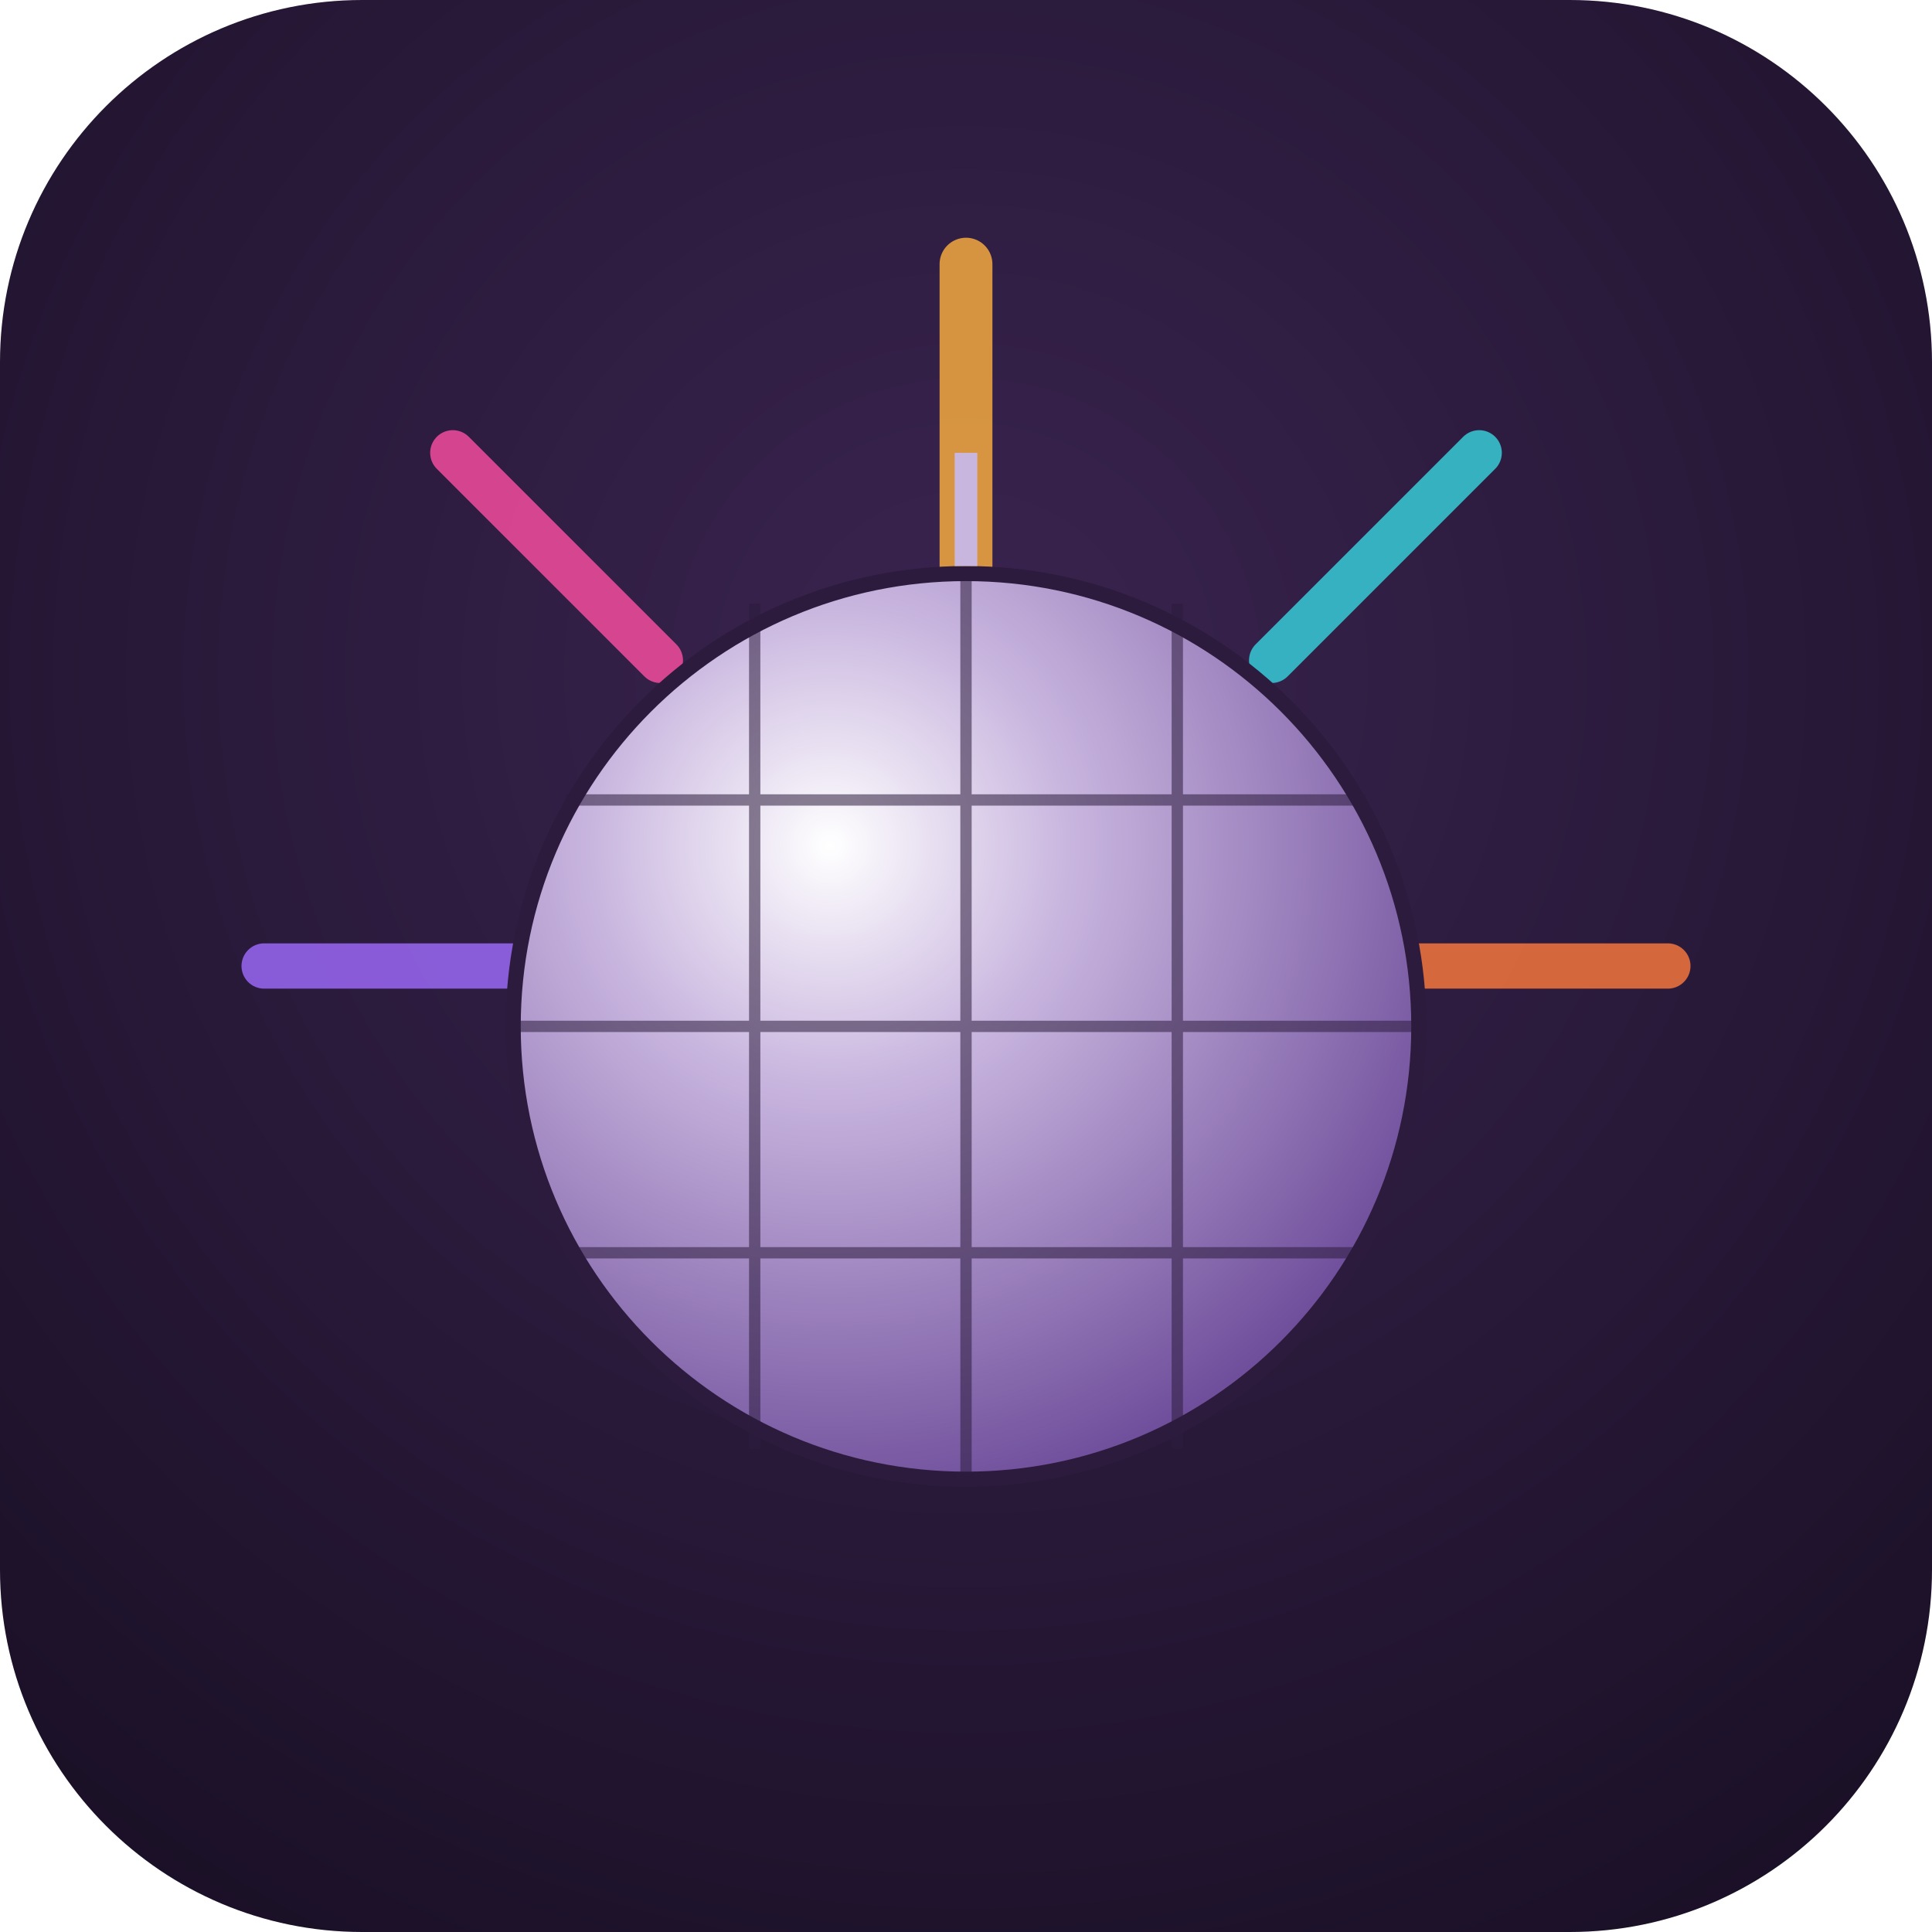
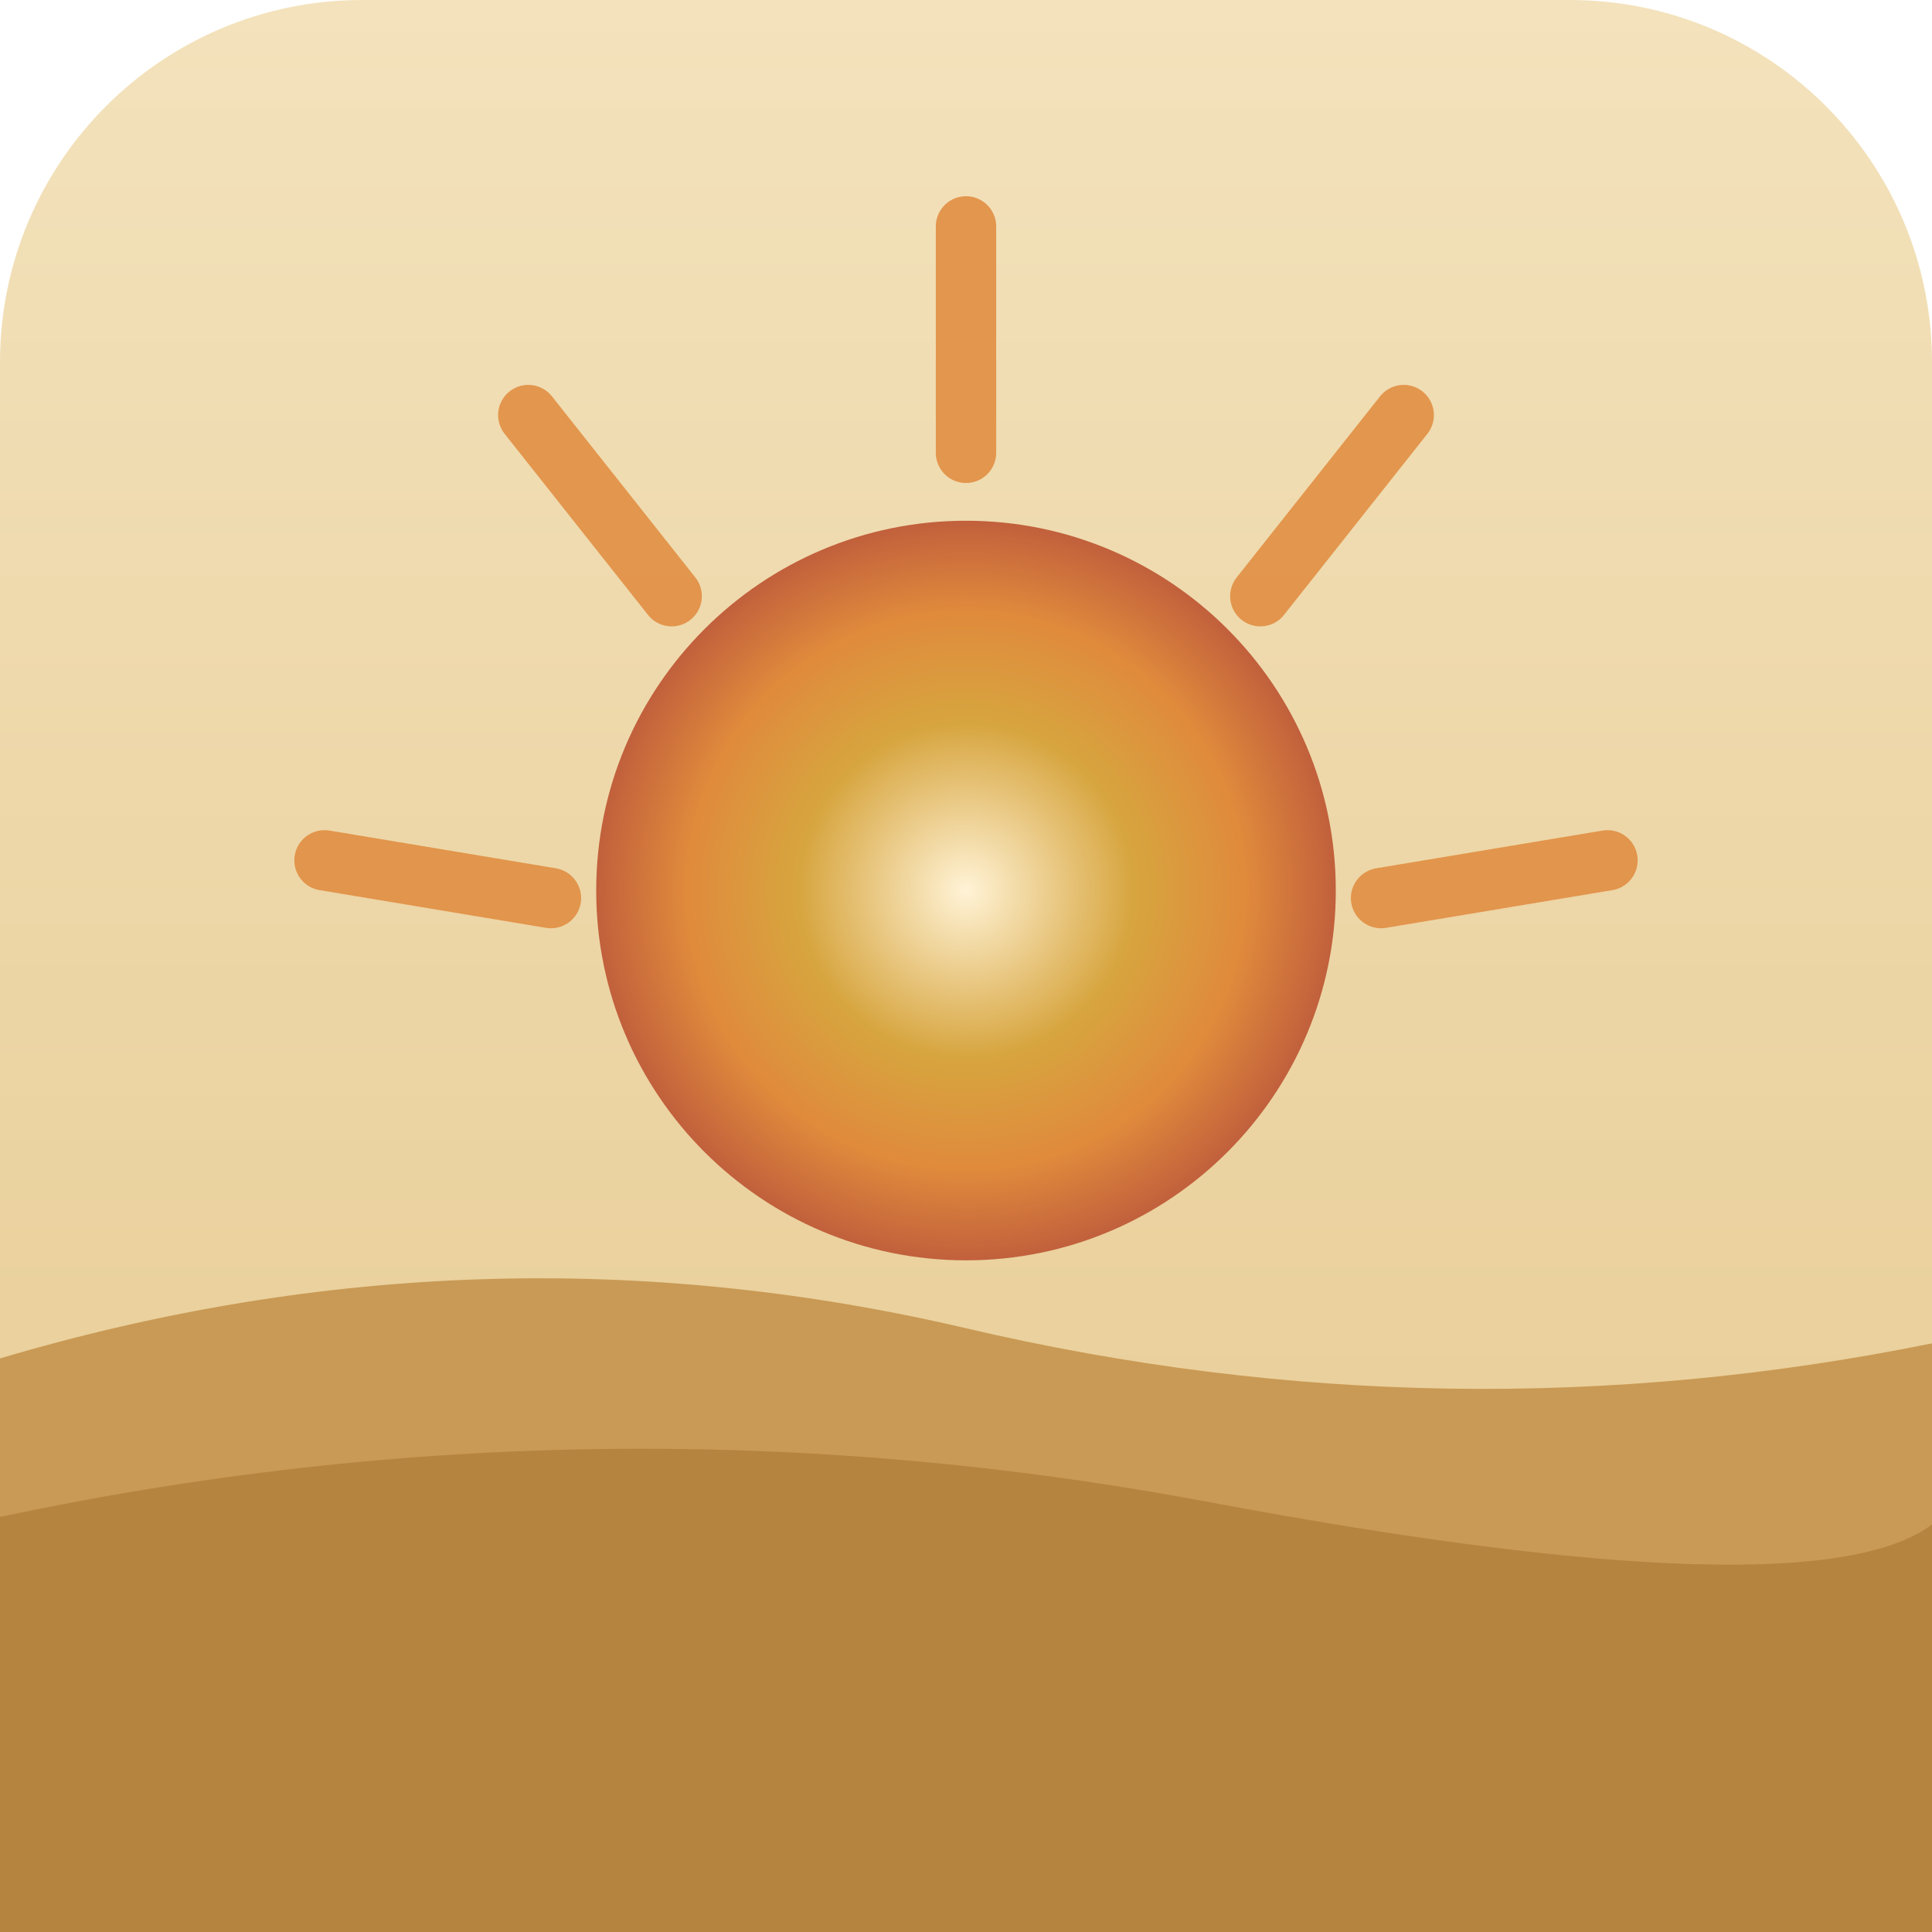
- <svg xmlns="http://www.w3.org/2000/svg" viewBox="0 0 512 512" role="img" aria-label="Potty Playa disco ball">
+ <svg xmlns="http://www.w3.org/2000/svg" viewBox="0 0 512 512" role="img" aria-label="Playa sun">
  <defs>
-     <radialGradient id="bg" cx="50%" cy="35%" r="75%">
-       <stop offset="0%" stop-color="#3a2450" />
-       <stop offset="100%" stop-color="#1a1026" />
-     </radialGradient>
-     <radialGradient id="ball" cx="35%" cy="30%" r="75%">
-       <stop offset="0%" stop-color="#ffffff" />
-       <stop offset="35%" stop-color="#c9b6df" />
-       <stop offset="100%" stop-color="#6d4c9a" />
+     <linearGradient id="sky" x1="0" y1="0" x2="0" y2="1">
+       <stop offset="0%" stop-color="#f3e2bc" />
+       <stop offset="100%" stop-color="#e6c98f" />
+     </linearGradient>
+     <radialGradient id="sun" cx="50%" cy="50%" r="50%">
+       <stop offset="0%" stop-color="#fff3d6" />
+       <stop offset="45%" stop-color="#d7a53f" />
+       <stop offset="75%" stop-color="#e08a3c" />
+       <stop offset="100%" stop-color="#c05f3c" />
    </radialGradient>
  </defs>
-   <rect width="512" height="512" rx="96" fill="url(#bg)" />
-   <g stroke-linecap="round" opacity="0.8">
-     <line x1="256" y1="70" x2="256" y2="150" stroke="#ffb23e" stroke-width="14" />
-     <line x1="120" y1="120" x2="175" y2="175" stroke="#ff4fa3" stroke-width="12" />
-     <line x1="392" y1="120" x2="337" y2="175" stroke="#37d6e0" stroke-width="12" />
-     <line x1="70" y1="256" x2="150" y2="256" stroke="#a06bff" stroke-width="12" />
-     <line x1="442" y1="256" x2="362" y2="256" stroke="#ff7a3c" stroke-width="12" />
+   <rect width="512" height="512" rx="96" fill="url(#sky)" />
+   <g stroke="#e08a3c" stroke-width="16" stroke-linecap="round" opacity="0.85">
+     <line x1="256" y1="60" x2="256" y2="120" />
+     <line x1="140" y1="110" x2="178" y2="158" />
+     <line x1="372" y1="110" x2="334" y2="158" />
+     <line x1="86" y1="228" x2="146" y2="238" />
+     <line x1="426" y1="228" x2="366" y2="238" />
  </g>
-   <circle cx="256" cy="272" r="120" fill="url(#ball)" stroke="#2c1b3d" stroke-width="4" />
-   <g stroke="#2c1b3d" stroke-width="3" opacity="0.55">
-     <line x1="136" y1="272" x2="376" y2="272" />
-     <line x1="150" y1="212" x2="362" y2="212" />
-     <line x1="150" y1="332" x2="362" y2="332" />
-     <line x1="256" y1="152" x2="256" y2="392" />
-     <line x1="200" y1="160" x2="200" y2="384" />
-     <line x1="312" y1="160" x2="312" y2="384" />
-   </g>
-   <line x1="256" y1="150" x2="256" y2="120" stroke="#c9b6df" stroke-width="6" />
+   <circle cx="256" cy="236" r="98" fill="url(#sun)" />
+   <path d="M0 360 Q 128 322 256 352 T 512 356 L512 512 L0 512 Z" fill="#c99a55" />
+   <path d="M0 402 Q 160 368 320 398 T 512 404 L512 512 L0 512 Z" fill="#b5843f" />
</svg>
